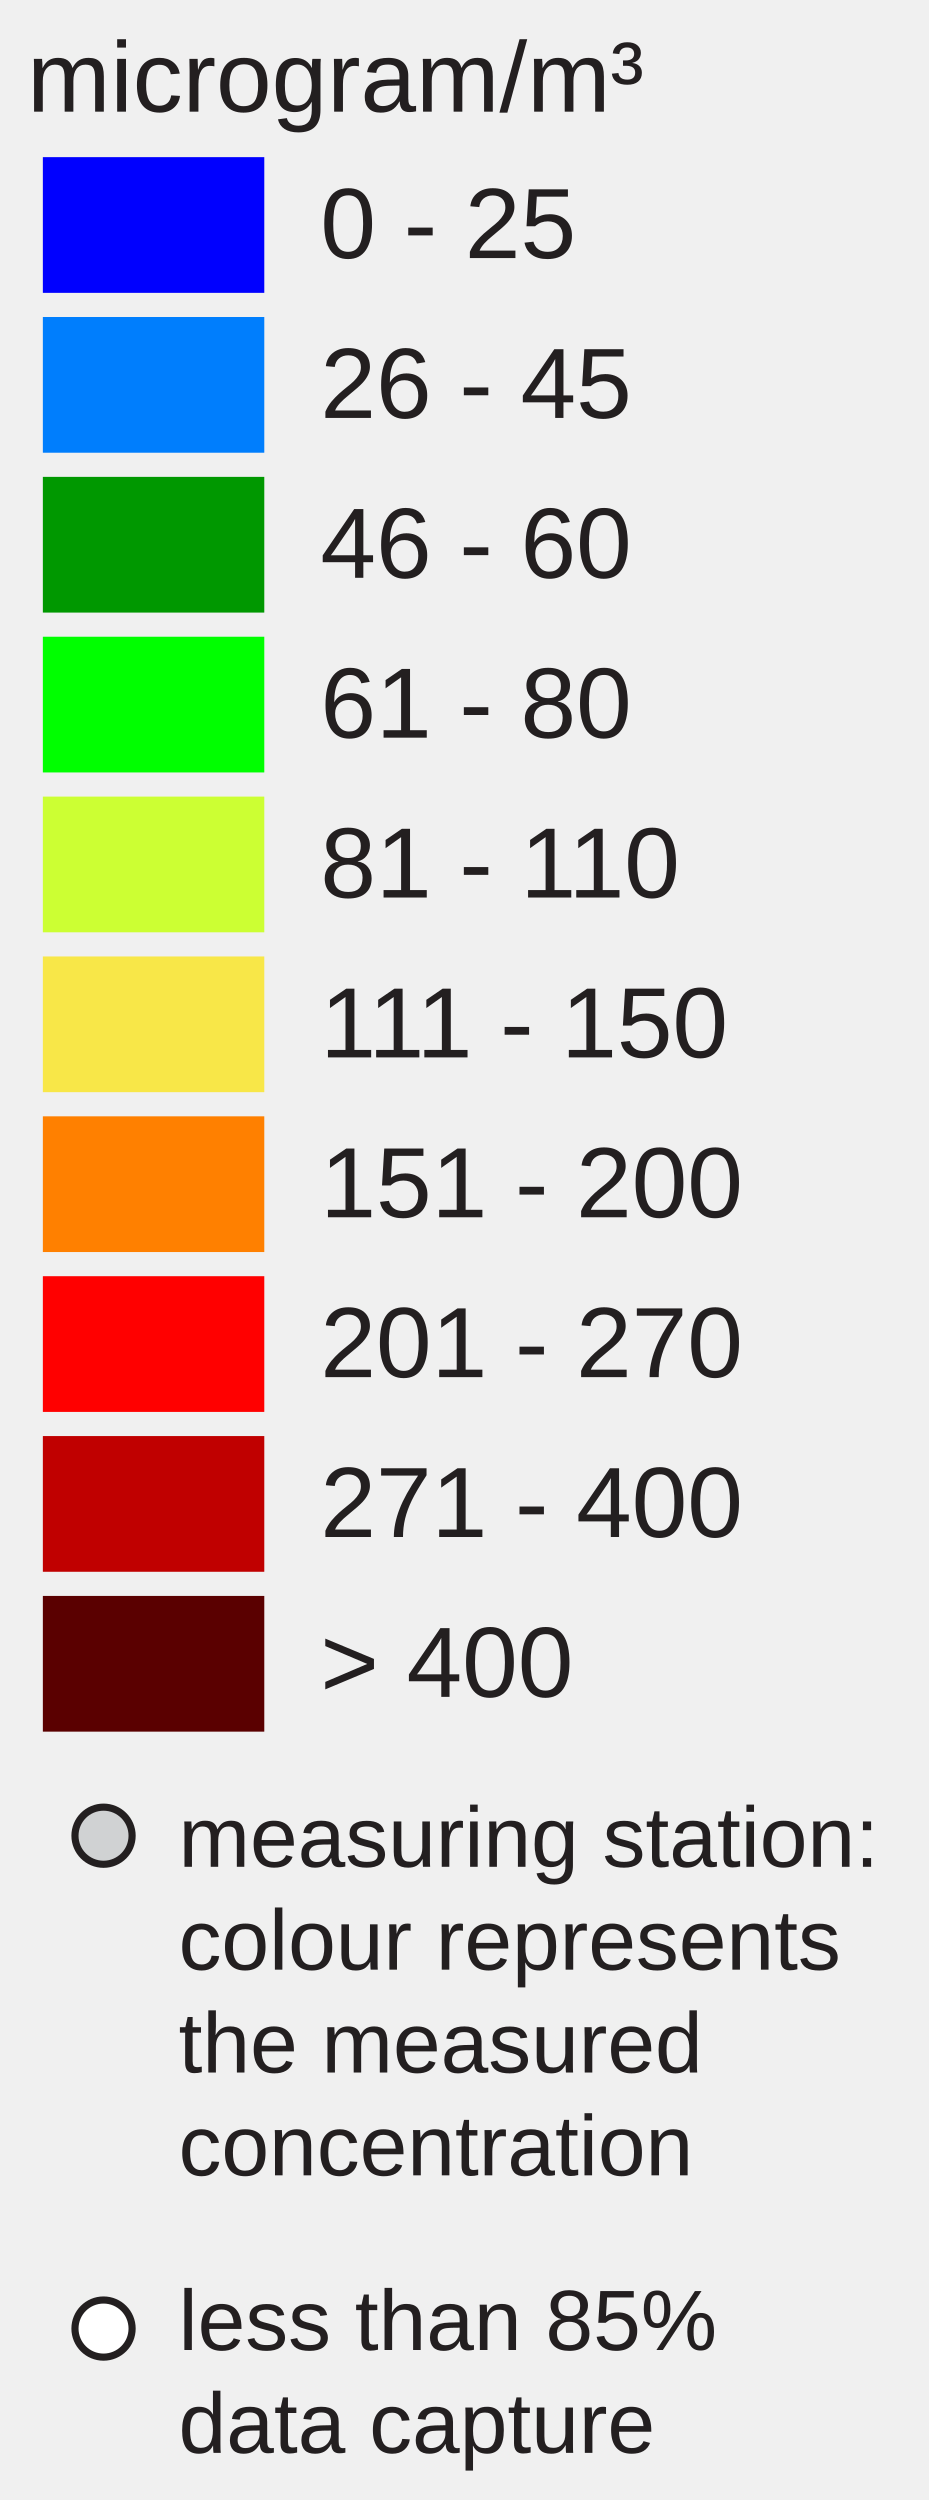
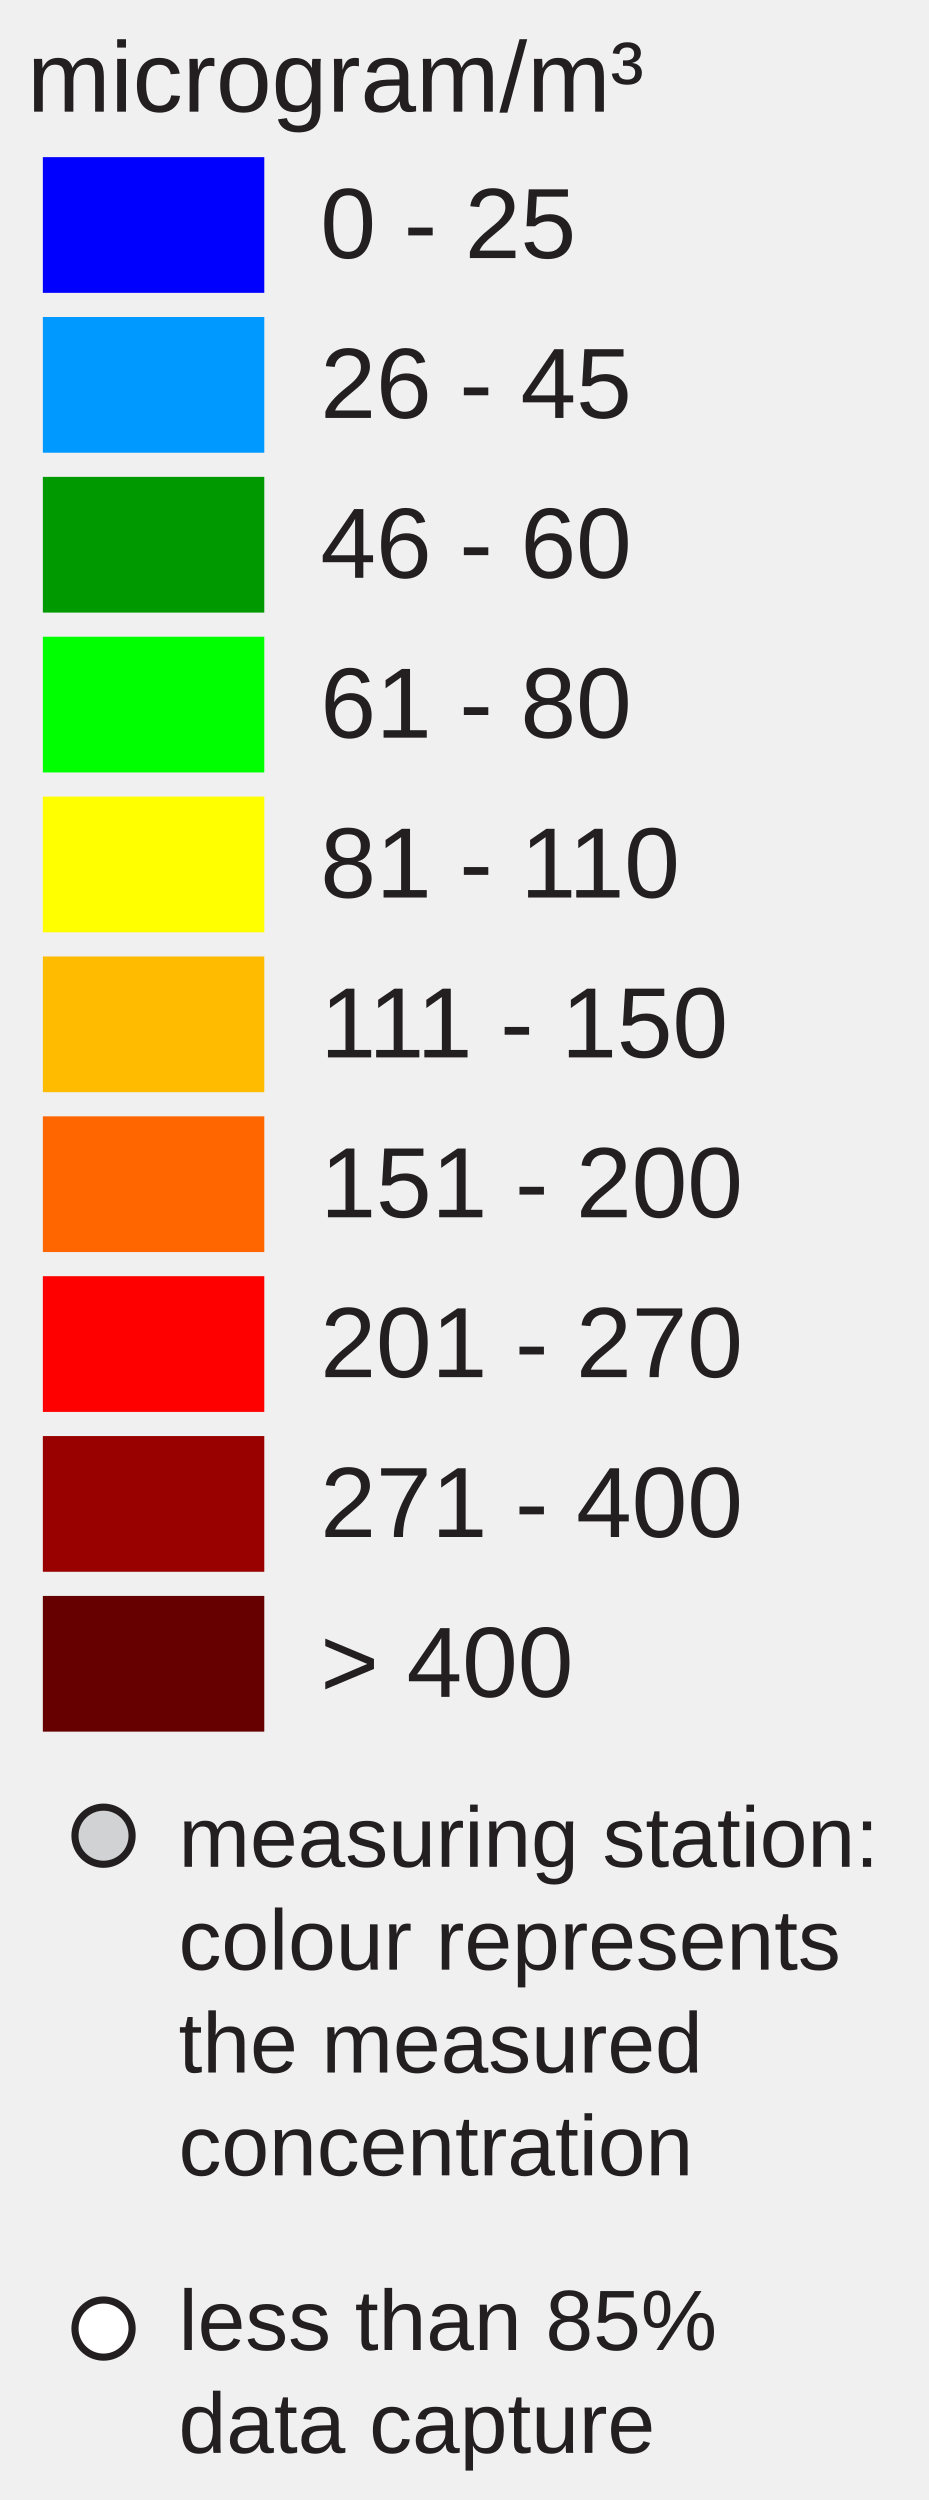
<svg xmlns="http://www.w3.org/2000/svg" version="1.1" id="Layer_1" x="0px" y="0px" width="130px" height="350px" viewBox="0 0 130 350" enable-background="new 0 0 130 350" xml:space="preserve">
  <rect x="6" y="22" fill="#0000FF" width="31" height="19" />
-   <rect x="6" y="44.381" fill="#007EFD" width="31" height="19" />
-   <rect x="6" y="66.762" fill="#009800" width="31" height="19" />
+   <rect x="6" y="44.381" fill="#0099FF" width="31" height="19" />
+   <rect x="6" y="66.762" fill="#009900" width="31" height="19" />
  <rect x="6" y="89.143" fill="#00FF00" width="31" height="19" />
-   <rect x="6" y="111.524" fill="#CCFF33" width="31" height="19" />
-   <rect x="6" y="133.905" fill="#F8E748" width="31" height="19" />
-   <rect x="6" y="156.286" fill="#FF8000" width="31" height="19" />
+   <rect x="6" y="111.524" fill="#FFFF00" width="31" height="19" />
+   <rect x="6" y="133.905" fill="#FFBB00" width="31" height="19" />
+   <rect x="6" y="156.286" fill="#FF6600" width="31" height="19" />
  <rect x="6" y="178.668" fill="#FF0000" width="31" height="19" />
-   <rect x="6" y="201.049" fill="#C00000" width="31" height="19" />
-   <rect x="6" y="223.43" fill="#5A0000" width="31" height="19" />
+   <rect x="6" y="201.049" fill="#990000" width="31" height="19" />
+   <rect x="6" y="223.43" fill="#660000" width="31" height="19" />
  <text transform="matrix(1 0 0 1 44.853 36.1304)" fill="#231F20" font-family="Arial" font-size="14">0 - 25</text>
  <text transform="matrix(1 0 0 1 44.853 58.5112)" fill="#231F20" font-family="Arial" font-size="14">26 - 45</text>
  <text transform="matrix(1 0 0 1 44.853 80.8926)" fill="#231F20" font-family="Arial" font-size="14">46 - 60</text>
  <text transform="matrix(1 0 0 1 44.853 103.2734)" fill="#231F20" font-family="Arial" font-size="14">61 - 80</text>
  <text transform="matrix(1 0 0 1 44.853 125.6548)" fill="#231F20" font-family="Arial" font-size="14">81 - 110</text>
  <text transform="matrix(1 0 0 1 44.853 148.0352)" fill="#231F20" font-family="Arial" font-size="14">111 - 150</text>
  <text transform="matrix(1 0 0 1 44.853 170.417)" fill="#231F20" font-family="Arial" font-size="14">151 - 200</text>
  <text transform="matrix(1 0 0 1 44.853 192.7988)" fill="#231F20" font-family="Arial" font-size="14">201 - 270</text>
  <text transform="matrix(1 0 0 1 44.853 215.1797)" fill="#231F20" font-family="Arial" font-size="14">271 - 400</text>
  <text transform="matrix(1 0 0 1 44.853 237.5605)" fill="#231F20" font-family="Arial" font-size="14">&gt; 400</text>
  <text font-size="14" font-family="Arial" transform="translate(3.8027 15.631)" fill="#231F20">microgram/m³</text>
  <circle fill="#D0D2D3" stroke="#231F20" stroke-miterlimit="10" cx="14.495" cy="257" r="4" />
  <circle fill="#FFFFFF" stroke="#231F20" stroke-miterlimit="10" cx="14.495" cy="326" r="4" />
  <text font-size="12" font-family="Arial" transform="translate(25 261.35)" fill="#231F20">measuring station:</text>
  <text font-size="12" font-family="Arial" transform="translate(25 275.75)" fill="#231F20">colour represents</text>
  <text font-size="12" font-family="Arial" transform="translate(25 290.15)" fill="#231F20">the measured</text>
  <text font-size="12" font-family="Arial" transform="translate(25 304.55)" fill="#231F20">concentration</text>
  <text font-size="12" font-family="Arial" transform="translate(25 329)" fill="#231F20">less than 85%</text>
  <text font-size="12" font-family="Arial" transform="translate(25 343.4)" fill="#231F20">data capture</text>
</svg>
